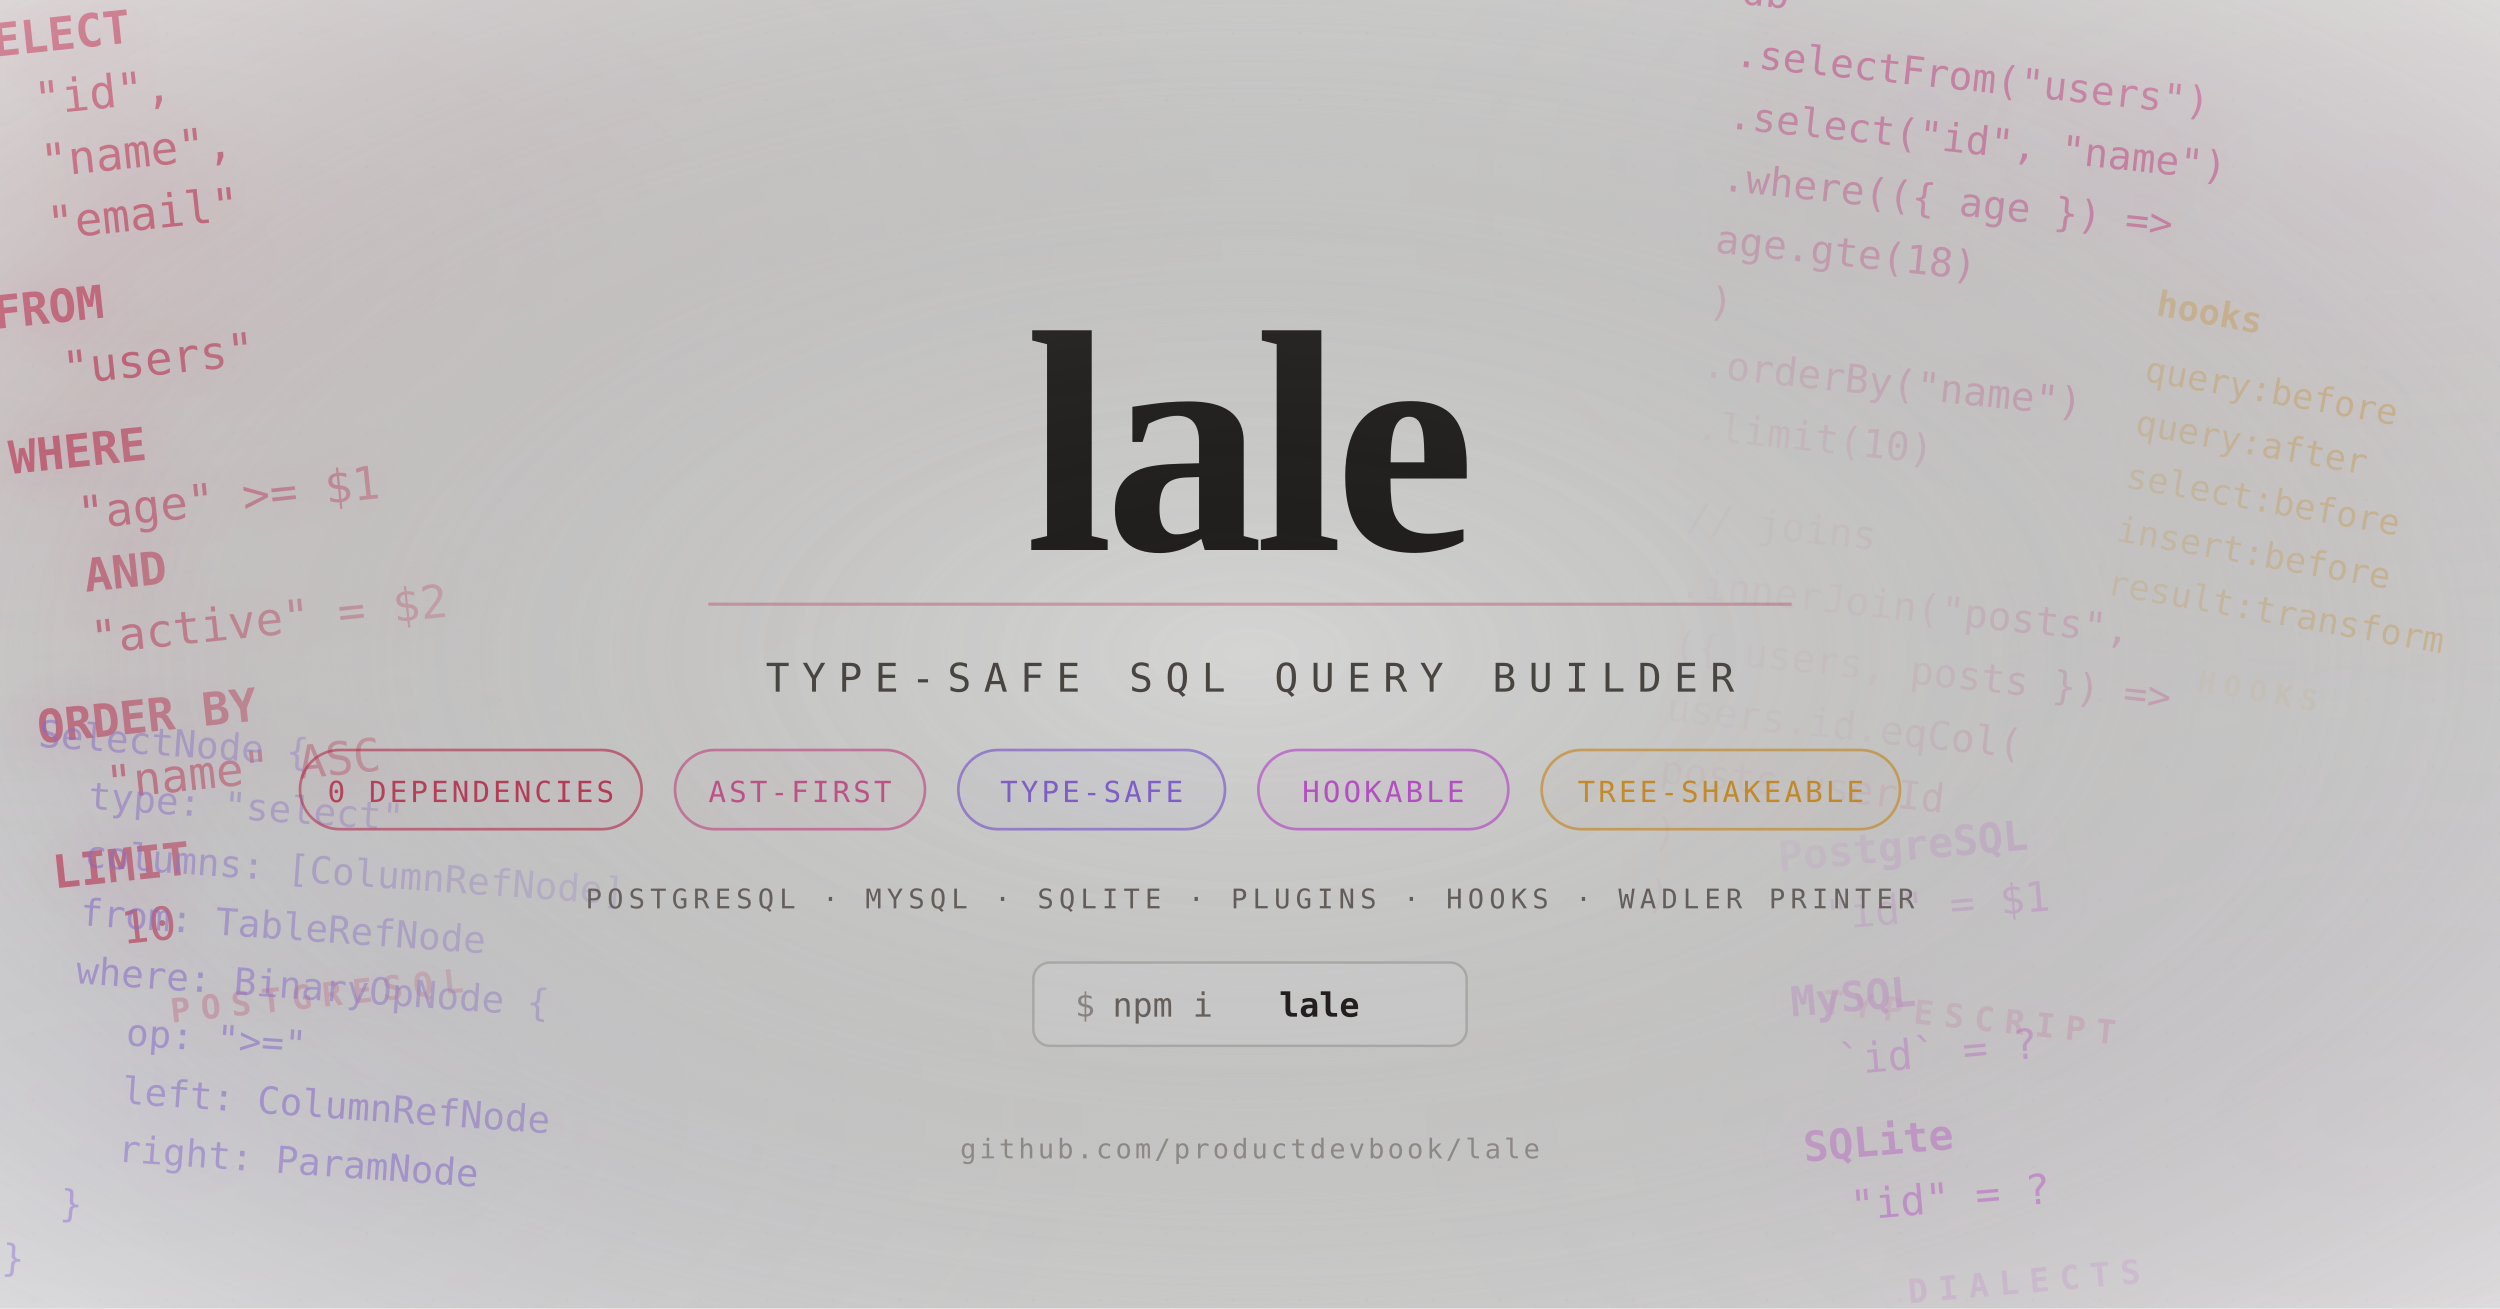
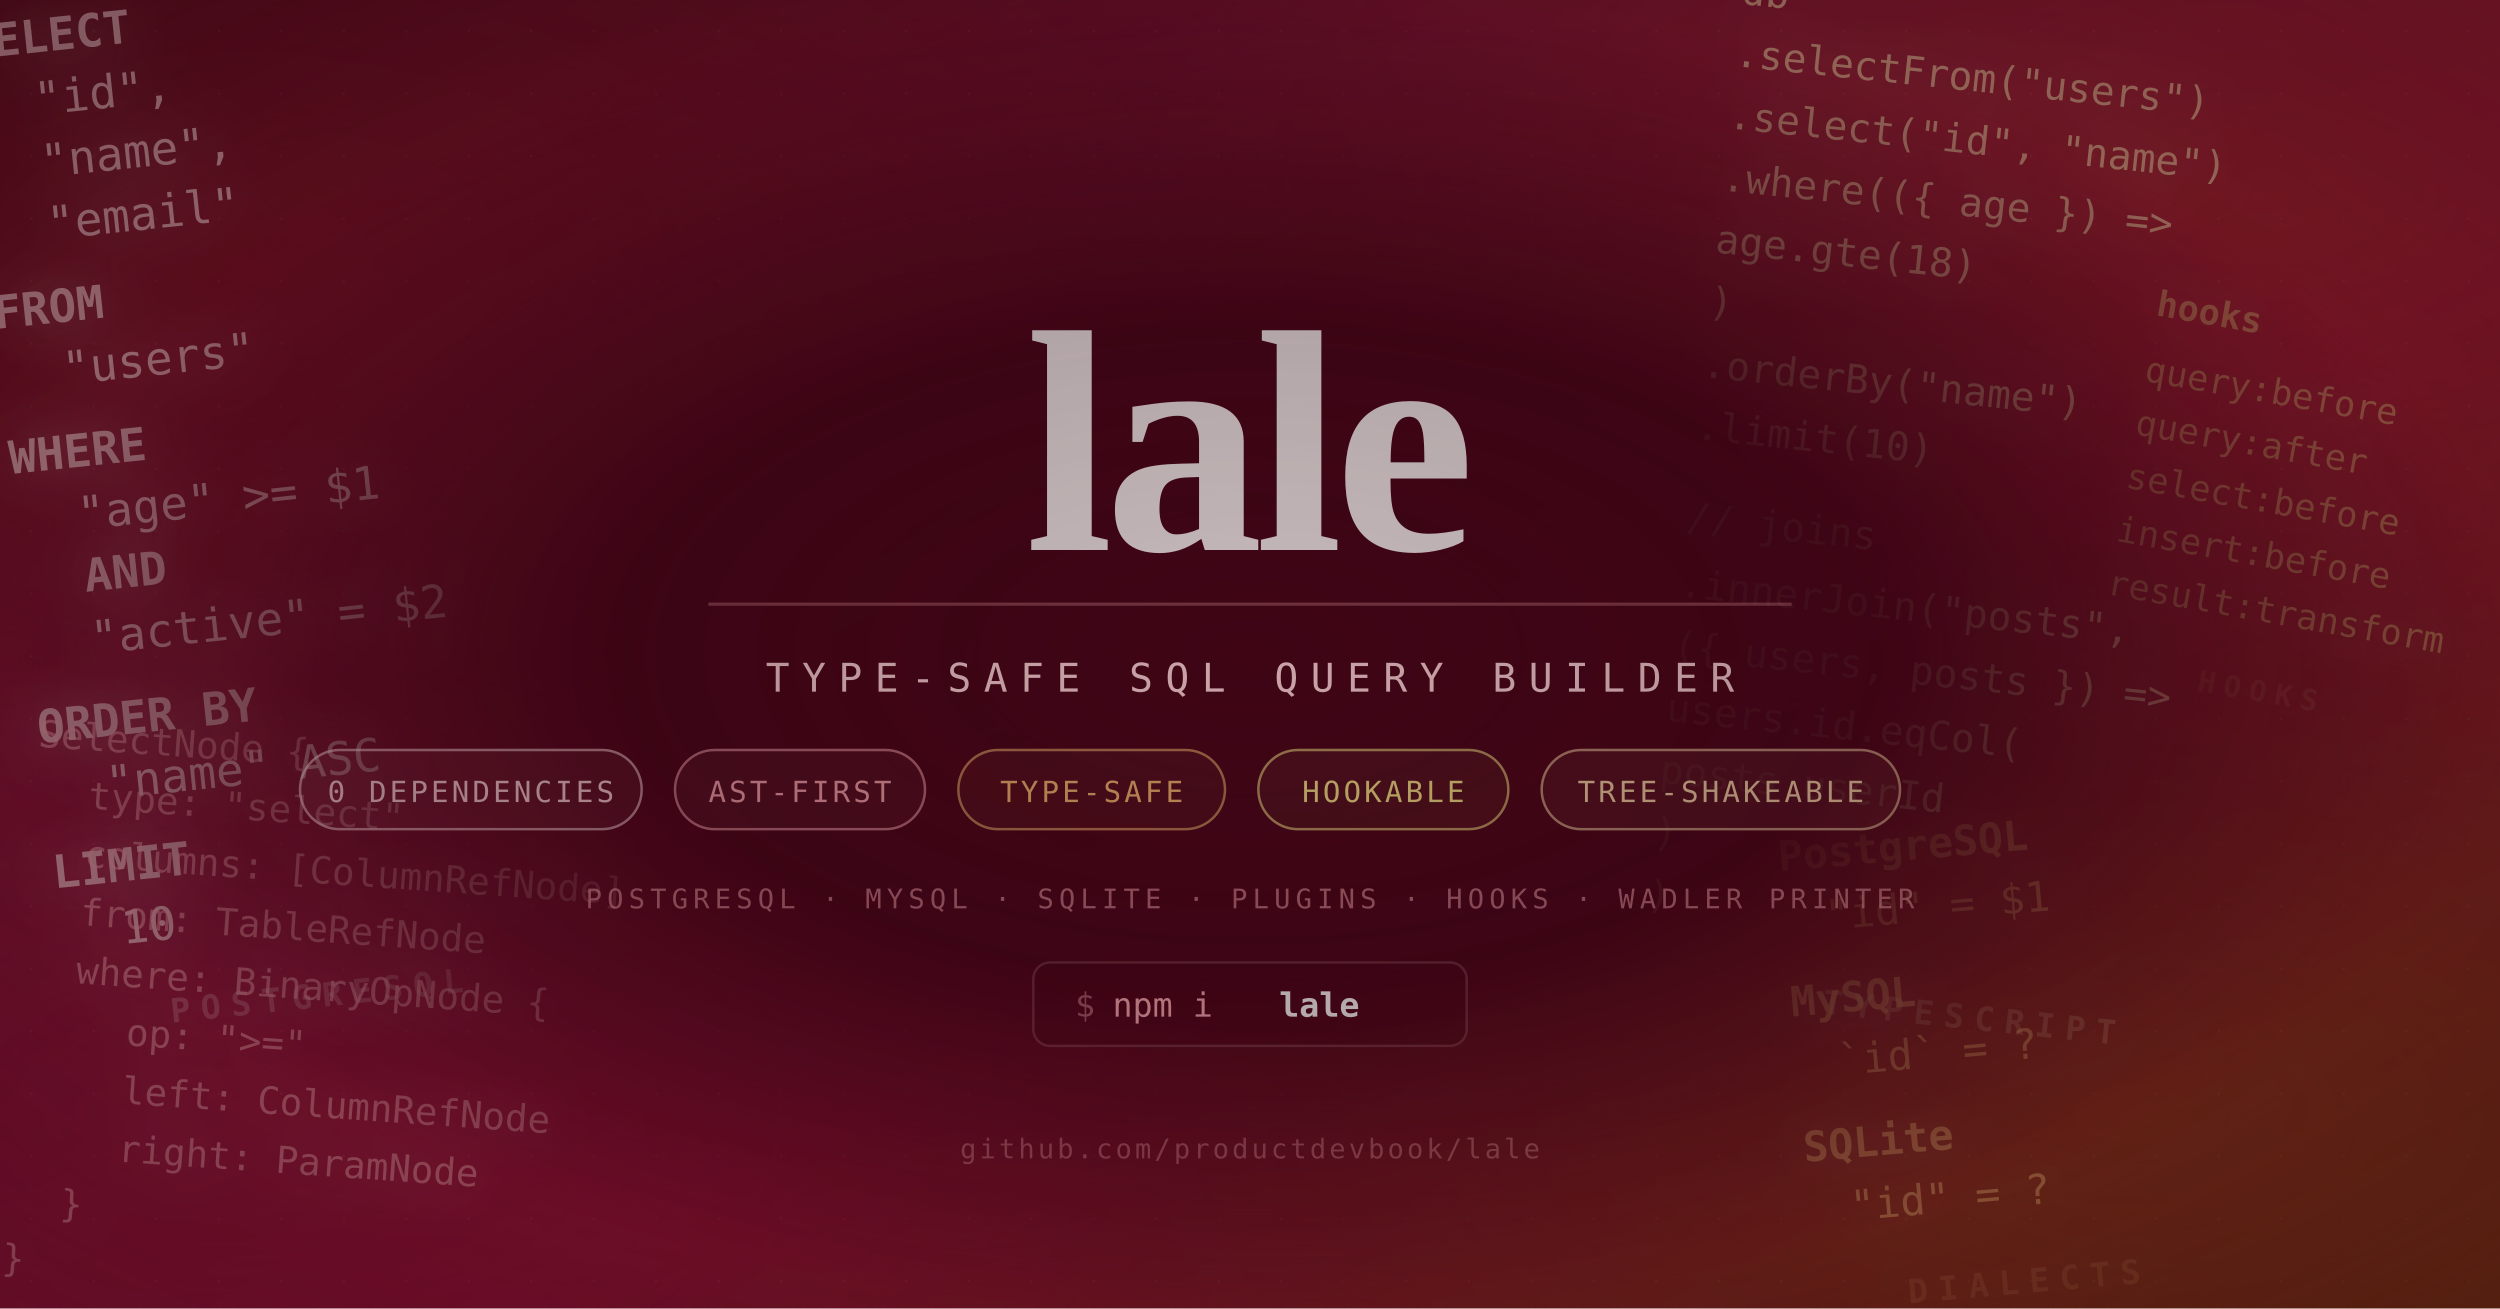
<svg xmlns="http://www.w3.org/2000/svg" viewBox="0 0 1200 628" width="1200" height="628">
  <defs>
    <filter id="grain">
      <feTurbulence type="fractalNoise" baseFrequency="0.65" numOctaves="3" stitchTiles="stitch" />
      <feColorMatrix type="saturate" values="0" />
      <feBlend in="SourceGraphic" mode="overlay" result="blend" />
      <feComponentTransfer>
-         <feFuncA type="linear" slope="0.04" />
+         <feFuncA type="linear" slope="0.05" />
      </feComponentTransfer>
      <feBlend in="SourceGraphic" mode="normal" />
    </filter>
+     <filter id="glow-crimson" x="-50%" y="-50%" width="200%" height="200%">
+       <feGaussianBlur stdDeviation="14" result="blur" />
+       <feFlood flood-color="#fef2f2" flood-opacity="0.5" />
+       <feComposite in2="blur" operator="in" />
+       <feMerge>
+         <feMergeNode />
+         <feMergeNode in="SourceGraphic" />
+       </feMerge>
+     </filter>
+     <filter id="glow-amber" x="-50%" y="-50%" width="200%" height="200%">
+       <feGaussianBlur stdDeviation="12" result="blur" />
+       <feFlood flood-color="#fffbeb" flood-opacity="0.4" />
+       <feComposite in2="blur" operator="in" />
+       <feMerge>
+         <feMergeNode />
+         <feMergeNode in="SourceGraphic" />
+       </feMerge>
+     </filter>
    <filter id="glow-rose" x="-50%" y="-50%" width="200%" height="200%">
-       <feGaussianBlur stdDeviation="14" result="blur" />
-       <feFlood flood-color="#e11d48" flood-opacity="0.35" />
-       <feComposite in2="blur" operator="in" />
-       <feMerge>
-         <feMergeNode />
-         <feMergeNode in="SourceGraphic" />
-       </feMerge>
-     </filter>
-     <filter id="glow-pink" x="-50%" y="-50%" width="200%" height="200%">
      <feGaussianBlur stdDeviation="12" result="blur" />
-       <feFlood flood-color="#ec4899" flood-opacity="0.3" />
-       <feComposite in2="blur" operator="in" />
-       <feMerge>
-         <feMergeNode />
-         <feMergeNode in="SourceGraphic" />
-       </feMerge>
-     </filter>
-     <filter id="glow-violet" x="-50%" y="-50%" width="200%" height="200%">
-       <feGaussianBlur stdDeviation="12" result="blur" />
-       <feFlood flood-color="#8b5cf6" flood-opacity="0.3" />
-       <feComposite in2="blur" operator="in" />
-       <feMerge>
-         <feMergeNode />
-         <feMergeNode in="SourceGraphic" />
-       </feMerge>
-     </filter>
-     <filter id="glow-fuchsia" x="-50%" y="-50%" width="200%" height="200%">
+       <feFlood flood-color="#fff1f2" flood-opacity="0.4" />
+       <feComposite in2="blur" operator="in" />
+       <feMerge>
+         <feMergeNode />
+         <feMergeNode in="SourceGraphic" />
+       </feMerge>
+     </filter>
+     <filter id="glow-orange" x="-50%" y="-50%" width="200%" height="200%">
      <feGaussianBlur stdDeviation="10" result="blur" />
-       <feFlood flood-color="#d946ef" flood-opacity="0.25" />
-       <feComposite in2="blur" operator="in" />
-       <feMerge>
-         <feMergeNode />
-         <feMergeNode in="SourceGraphic" />
-       </feMerge>
-     </filter>
-     <filter id="glow-amber" x="-50%" y="-50%" width="200%" height="200%">
+       <feFlood flood-color="#fff7ed" flood-opacity="0.35" />
+       <feComposite in2="blur" operator="in" />
+       <feMerge>
+         <feMergeNode />
+         <feMergeNode in="SourceGraphic" />
+       </feMerge>
+     </filter>
+     <filter id="glow-yellow" x="-50%" y="-50%" width="200%" height="200%">
      <feGaussianBlur stdDeviation="10" result="blur" />
-       <feFlood flood-color="#f59e0b" flood-opacity="0.25" />
-       <feComposite in2="blur" operator="in" />
-       <feMerge>
-         <feMergeNode />
-         <feMergeNode in="SourceGraphic" />
-       </feMerge>
-     </filter>
-     <radialGradient id="ambientRose" cx="0.05" cy="0.2" r="0.45">
-       <stop offset="0%" stop-color="#e11d48" stop-opacity="0.08" />
-       <stop offset="100%" stop-color="#e11d48" stop-opacity="0" />
-     </radialGradient>
-     <radialGradient id="ambientPink" cx="0.95" cy="0.15" r="0.4">
-       <stop offset="0%" stop-color="#ec4899" stop-opacity="0.06" />
-       <stop offset="100%" stop-color="#ec4899" stop-opacity="0" />
-     </radialGradient>
-     <radialGradient id="ambientViolet" cx="0.05" cy="0.85" r="0.4">
-       <stop offset="0%" stop-color="#8b5cf6" stop-opacity="0.05" />
-       <stop offset="100%" stop-color="#8b5cf6" stop-opacity="0" />
-     </radialGradient>
-     <radialGradient id="ambientFuchsia" cx="0.95" cy="0.85" r="0.4">
-       <stop offset="0%" stop-color="#d946ef" stop-opacity="0.04" />
-       <stop offset="100%" stop-color="#d946ef" stop-opacity="0" />
+       <feFlood flood-color="#fefce8" flood-opacity="0.3" />
+       <feComposite in2="blur" operator="in" />
+       <feMerge>
+         <feMergeNode />
+         <feMergeNode in="SourceGraphic" />
+       </feMerge>
+     </filter>
+     <linearGradient id="tulipBg" x1="0" y1="0" x2="1" y2="1">
+       <stop offset="0%" stop-color="#4c0519" />
+       <stop offset="30%" stop-color="#881337" />
+       <stop offset="60%" stop-color="#9f1239" />
+       <stop offset="100%" stop-color="#7c2d12" />
+     </linearGradient>
+     <radialGradient id="warmRed" cx="0.1" cy="0.2" r="0.5">
+       <stop offset="0%" stop-color="#dc2626" stop-opacity="0.25" />
+       <stop offset="100%" stop-color="#dc2626" stop-opacity="0" />
+     </radialGradient>
+     <radialGradient id="warmOrange" cx="0.9" cy="0.15" r="0.45">
+       <stop offset="0%" stop-color="#ea580c" stop-opacity="0.2" />
+       <stop offset="100%" stop-color="#ea580c" stop-opacity="0" />
+     </radialGradient>
+     <radialGradient id="warmYellow" cx="0.85" cy="0.85" r="0.4">
+       <stop offset="0%" stop-color="#ca8a04" stop-opacity="0.15" />
+       <stop offset="100%" stop-color="#ca8a04" stop-opacity="0" />
+     </radialGradient>
+     <radialGradient id="deepRose" cx="0.1" cy="0.85" r="0.4">
+       <stop offset="0%" stop-color="#be123c" stop-opacity="0.18" />
+       <stop offset="100%" stop-color="#be123c" stop-opacity="0" />
    </radialGradient>
    <radialGradient id="centerBackdrop" cx="0.5" cy="0.5" r="0.5">
-       <stop offset="0%" stop-color="#fafaf9" stop-opacity="0.97" />
-       <stop offset="50%" stop-color="#fafaf9" stop-opacity="0.92" />
-       <stop offset="75%" stop-color="#fafaf9" stop-opacity="0.5" />
-       <stop offset="100%" stop-color="#fafaf9" stop-opacity="0" />
-     </radialGradient>
-     <pattern id="dotGrid" width="32" height="32" patternUnits="userSpaceOnUse">
-       <circle cx="16" cy="16" r="0.7" fill="#d4d4d4" opacity="0.4" />
+       <stop offset="0%" stop-color="#4c0519" stop-opacity="0.97" />
+       <stop offset="50%" stop-color="#4c0519" stop-opacity="0.9" />
+       <stop offset="75%" stop-color="#4c0519" stop-opacity="0.45" />
+       <stop offset="100%" stop-color="#4c0519" stop-opacity="0" />
+     </radialGradient>
+     <pattern id="dotGrid" width="30" height="30" patternUnits="userSpaceOnUse">
+       <circle cx="15" cy="15" r="0.6" fill="#fecdd3" opacity="0.12" />
    </pattern>
    <radialGradient id="vignetteGrad" cx="0.5" cy="0.5" r="0.75">
      <stop offset="0%" stop-color="transparent" />
-       <stop offset="100%" stop-color="#fafaf9" />
+       <stop offset="100%" stop-color="#2d0a16" />
    </radialGradient>
  </defs>
-   <rect width="1200" height="628" fill="#fafaf9" />
-   <rect width="1200" height="628" fill="url(#ambientRose)" />
-   <rect width="1200" height="628" fill="url(#ambientPink)" />
-   <rect width="1200" height="628" fill="url(#ambientViolet)" />
-   <rect width="1200" height="628" fill="url(#ambientFuchsia)" />
-   <rect width="1200" height="628" fill="url(#dotGrid)" opacity="0.5" />
-   <g transform="translate(-30, -30) rotate(-6, 200, 200)" filter="url(#glow-rose)" opacity="0.7">
-     <text font-family="'SF Mono','Fira Code',monospace" font-size="22" fill="#e11d48">
+   <rect width="1200" height="628" fill="url(#tulipBg)" />
+   <rect width="1200" height="628" fill="url(#warmRed)" />
+   <rect width="1200" height="628" fill="url(#warmOrange)" />
+   <rect width="1200" height="628" fill="url(#warmYellow)" />
+   <rect width="1200" height="628" fill="url(#deepRose)" />
+   <rect width="1200" height="628" fill="url(#dotGrid)" opacity="0.6" />
+   <g transform="translate(-30, -30) rotate(-6, 200, 200)" filter="url(#glow-crimson)" opacity="0.75">
+     <text font-family="'SF Mono','Fira Code',monospace" font-size="22" fill="#fecdd3">
      <tspan x="30" y="40" font-weight="bold">SELECT</tspan>
      <tspan x="60" y="70">"id",</tspan>
      <tspan x="60" y="100">"name",</tspan>
      <tspan x="60" y="130">"email"</tspan>
      <tspan x="30" y="170" font-weight="bold">FROM</tspan>
      <tspan x="60" y="200">"users"</tspan>
      <tspan x="30" y="240" font-weight="bold">WHERE</tspan>
      <tspan x="60" y="270">"age" &gt;= $1</tspan>
      <tspan x="60" y="300" font-weight="bold">AND</tspan>
      <tspan x="60" y="330">"active" = $2</tspan>
      <tspan x="30" y="370" font-weight="bold">ORDER BY</tspan>
      <tspan x="60" y="400">"name" ASC</tspan>
      <tspan x="30" y="440" font-weight="bold">LIMIT</tspan>
      <tspan x="60" y="470">10</tspan>
    </text>
-     <text x="150" y="510" text-anchor="middle" fill="#e11d48" opacity="0.4" font-family="'SF Mono','Fira Code',monospace" font-size="16" font-weight="bold" letter-spacing="5">POSTGRESQL</text>
-   </g>
-   <g transform="translate(820, -40) rotate(6, 200, 200)" filter="url(#glow-pink)" opacity="0.65">
-     <text font-family="'SF Mono','Fira Code',monospace" font-size="19" fill="#ec4899">
-       <tspan x="0" y="30" opacity="0.5">// type-safe</tspan>
+     <text x="150" y="510" text-anchor="middle" fill="#fecdd3" opacity="0.35" font-family="'SF Mono','Fira Code',monospace" font-size="16" font-weight="bold" letter-spacing="5">POSTGRESQL</text>
+   </g>
+   <g transform="translate(820, -40) rotate(6, 200, 200)" filter="url(#glow-amber)" opacity="0.7">
+     <text font-family="'SF Mono','Fira Code',monospace" font-size="19" fill="#fed7aa">
+       <tspan x="0" y="30" opacity="0.6">// type-safe</tspan>
      <tspan x="0" y="62">db</tspan>
      <tspan x="0" y="92">  .selectFrom("users")</tspan>
      <tspan x="0" y="122">  .select("id", "name")</tspan>
      <tspan x="0" y="152">  .where(({ age }) =&gt;</tspan>
      <tspan x="0" y="182">    age.gte(18)</tspan>
      <tspan x="0" y="212">  )</tspan>
      <tspan x="0" y="242">  .orderBy("name")</tspan>
      <tspan x="0" y="272">  .limit(10)</tspan>
-       <tspan x="0" y="316" opacity="0.5">// joins</tspan>
+       <tspan x="0" y="316" opacity="0.6">// joins</tspan>
      <tspan x="0" y="348">.innerJoin("posts",</tspan>
      <tspan x="0" y="378">  ({ users, posts }) =&gt;</tspan>
      <tspan x="0" y="408">    users.id.eqCol(</tspan>
      <tspan x="0" y="438">      posts.userId</tspan>
      <tspan x="0" y="468">    )</tspan>
      <tspan x="0" y="498">)</tspan>
    </text>
-     <text x="160" y="540" text-anchor="middle" fill="#ec4899" opacity="0.4" font-family="'SF Mono','Fira Code',monospace" font-size="16" font-weight="bold" letter-spacing="5">TYPESCRIPT</text>
-   </g>
-   <g transform="translate(-20, 340) rotate(4, 200, 140)" filter="url(#glow-violet)" opacity="0.55">
-     <text font-family="'SF Mono','Fira Code',monospace" font-size="18" fill="#8b5cf6">
+     <text x="160" y="540" text-anchor="middle" fill="#fed7aa" opacity="0.35" font-family="'SF Mono','Fira Code',monospace" font-size="16" font-weight="bold" letter-spacing="5">TYPESCRIPT</text>
+   </g>
+   <g transform="translate(-20, 340) rotate(4, 200, 140)" filter="url(#glow-rose)" opacity="0.6">
+     <text font-family="'SF Mono','Fira Code',monospace" font-size="18" fill="#fda4af">
      <tspan x="30" y="30">SelectNode {</tspan>
      <tspan x="56" y="58">type: "select"</tspan>
      <tspan x="56" y="86">columns: [ColumnRefNode]</tspan>
      <tspan x="56" y="114">from: TableRefNode</tspan>
      <tspan x="56" y="142">where: BinaryOpNode {</tspan>
      <tspan x="82" y="170">op: "&gt;="</tspan>
      <tspan x="82" y="198">left: ColumnRefNode</tspan>
      <tspan x="82" y="226">right: ParamNode</tspan>
      <tspan x="56" y="254">}</tspan>
      <tspan x="30" y="282">}</tspan>
    </text>
-     <text x="160" y="316" text-anchor="middle" fill="#8b5cf6" opacity="0.35" font-family="'SF Mono','Fira Code',monospace" font-size="16" font-weight="bold" letter-spacing="5">AST</text>
-   </g>
-   <g transform="translate(860, 380) rotate(-5, 160, 100)" filter="url(#glow-fuchsia)" opacity="0.5">
-     <text font-family="'SF Mono','Fira Code',monospace" font-size="20" fill="#d946ef">
+     <text x="160" y="316" text-anchor="middle" fill="#fda4af" opacity="0.3" font-family="'SF Mono','Fira Code',monospace" font-size="16" font-weight="bold" letter-spacing="5">AST</text>
+   </g>
+   <g transform="translate(860, 380) rotate(-5, 160, 100)" filter="url(#glow-orange)" opacity="0.55">
+     <text font-family="'SF Mono','Fira Code',monospace" font-size="20" fill="#fdba74">
      <tspan x="0" y="24" font-weight="bold">PostgreSQL</tspan>
      <tspan x="20" y="54">"id" = $1</tspan>
      <tspan x="0" y="94" font-weight="bold">MySQL</tspan>
      <tspan x="20" y="124">`id` = ?</tspan>
      <tspan x="0" y="164" font-weight="bold">SQLite</tspan>
      <tspan x="20" y="194">"id" = ?</tspan>
    </text>
-     <text x="100" y="236" text-anchor="middle" fill="#d946ef" opacity="0.35" font-family="'SF Mono','Fira Code',monospace" font-size="16" font-weight="bold" letter-spacing="5">DIALECTS</text>
-   </g>
-   <g transform="translate(1020, 140) rotate(10, 80, 100)" filter="url(#glow-amber)" opacity="0.4">
-     <text font-family="'SF Mono','Fira Code',monospace" font-size="17" fill="#f59e0b">
+     <text x="100" y="236" text-anchor="middle" fill="#fdba74" opacity="0.3" font-family="'SF Mono','Fira Code',monospace" font-size="16" font-weight="bold" letter-spacing="5">DIALECTS</text>
+   </g>
+   <g transform="translate(1020, 140) rotate(10, 80, 100)" filter="url(#glow-yellow)" opacity="0.45">
+     <text font-family="'SF Mono','Fira Code',monospace" font-size="17" fill="#fde68a">
      <tspan x="0" y="24" font-weight="bold">hooks</tspan>
      <tspan x="0" y="56">query:before</tspan>
      <tspan x="0" y="82">query:after</tspan>
      <tspan x="0" y="108">select:before</tspan>
      <tspan x="0" y="134">insert:before</tspan>
      <tspan x="0" y="160">result:transform</tspan>
    </text>
-     <text x="80" y="198" text-anchor="middle" fill="#f59e0b" opacity="0.3" font-family="'SF Mono','Fira Code',monospace" font-size="14" font-weight="bold" letter-spacing="4">HOOKS</text>
+     <text x="80" y="198" text-anchor="middle" fill="#fde68a" opacity="0.25" font-family="'SF Mono','Fira Code',monospace" font-size="14" font-weight="bold" letter-spacing="4">HOOKS</text>
  </g>
  <rect width="1200" height="628" fill="url(#centerBackdrop)" />
-   <text x="600" y="264" text-anchor="middle" fill="#1c1917" font-family="'Georgia','Playfair Display','Times New Roman',serif" font-size="152" font-weight="bold" letter-spacing="-4" opacity="0.95">lale</text>
-   <line x1="340" y1="290" x2="860" y2="290" stroke="#e11d48" stroke-width="1.5" opacity="0.3" />
-   <text x="600" y="332" text-anchor="middle" fill="#57534e" font-family="'SF Mono','Fira Code','Menlo',monospace" font-size="19" letter-spacing="6">TYPE-SAFE SQL QUERY BUILDER</text>
+   <text x="600" y="264" text-anchor="middle" fill="#fff1f2" font-family="'Georgia','Playfair Display','Times New Roman',serif" font-size="152" font-weight="bold" letter-spacing="-4" opacity="0.97">lale</text>
+   <line x1="340" y1="290" x2="860" y2="290" stroke="#fda4af" stroke-width="1.5" opacity="0.35" />
+   <text x="600" y="332" text-anchor="middle" fill="#fecdd3" font-family="'SF Mono','Fira Code','Menlo',monospace" font-size="19" letter-spacing="6">TYPE-SAFE SQL QUERY BUILDER</text>
  <g font-family="'SF Mono','Fira Code','Menlo',monospace" font-size="14" letter-spacing="1.5">
    <g transform="translate(144, 360)">
-       <rect x="0" y="0" width="164" height="38" rx="19" fill="#e11d4808" stroke="#e11d48" stroke-width="1.3" opacity="0.6" />
-       <text x="82" y="25" text-anchor="middle" fill="#e11d48" opacity="0.85">0 DEPENDENCIES</text>
+       <rect x="0" y="0" width="164" height="38" rx="19" fill="#fecdd315" stroke="#fecdd3" stroke-width="1.2" opacity="0.6" />
+       <text x="82" y="25" text-anchor="middle" fill="#fecdd3" opacity="0.9">0 DEPENDENCIES</text>
    </g>
    <g transform="translate(324, 360)">
-       <rect x="0" y="0" width="120" height="38" rx="19" fill="#ec489908" stroke="#ec4899" stroke-width="1.3" opacity="0.6" />
-       <text x="60" y="25" text-anchor="middle" fill="#ec4899" opacity="0.85">AST-FIRST</text>
+       <rect x="0" y="0" width="120" height="38" rx="19" fill="#fda4af15" stroke="#fda4af" stroke-width="1.2" opacity="0.6" />
+       <text x="60" y="25" text-anchor="middle" fill="#fda4af" opacity="0.9">AST-FIRST</text>
    </g>
    <g transform="translate(460, 360)">
-       <rect x="0" y="0" width="128" height="38" rx="19" fill="#8b5cf608" stroke="#8b5cf6" stroke-width="1.3" opacity="0.6" />
-       <text x="64" y="25" text-anchor="middle" fill="#8b5cf6" opacity="0.85">TYPE-SAFE</text>
+       <rect x="0" y="0" width="128" height="38" rx="19" fill="#fdba7415" stroke="#fdba74" stroke-width="1.2" opacity="0.6" />
+       <text x="64" y="25" text-anchor="middle" fill="#fdba74" opacity="0.9">TYPE-SAFE</text>
    </g>
    <g transform="translate(604, 360)">
-       <rect x="0" y="0" width="120" height="38" rx="19" fill="#d946ef08" stroke="#d946ef" stroke-width="1.3" opacity="0.6" />
-       <text x="60" y="25" text-anchor="middle" fill="#d946ef" opacity="0.85">HOOKABLE</text>
+       <rect x="0" y="0" width="120" height="38" rx="19" fill="#fde68a15" stroke="#fde68a" stroke-width="1.2" opacity="0.6" />
+       <text x="60" y="25" text-anchor="middle" fill="#fde68a" opacity="0.9">HOOKABLE</text>
    </g>
    <g transform="translate(740, 360)">
-       <rect x="0" y="0" width="172" height="38" rx="19" fill="#f59e0b08" stroke="#f59e0b" stroke-width="1.3" opacity="0.6" />
-       <text x="86" y="25" text-anchor="middle" fill="#f59e0b" opacity="0.85">TREE-SHAKEABLE</text>
-     </g>
-   </g>
-   <text x="600" y="436" text-anchor="middle" fill="#78716c" font-family="'SF Mono','Fira Code',monospace" font-size="13" letter-spacing="2.5">POSTGRESQL · MYSQL · SQLITE · PLUGINS · HOOKS · WADLER PRINTER</text>
+       <rect x="0" y="0" width="172" height="38" rx="19" fill="#fed7aa15" stroke="#fed7aa" stroke-width="1.2" opacity="0.6" />
+       <text x="86" y="25" text-anchor="middle" fill="#fed7aa" opacity="0.9">TREE-SHAKEABLE</text>
+     </g>
+   </g>
+   <text x="600" y="436" text-anchor="middle" fill="#fda4af" opacity="0.6" font-family="'SF Mono','Fira Code',monospace" font-size="13" letter-spacing="2.5">POSTGRESQL · MYSQL · SQLITE · PLUGINS · HOOKS · WADLER PRINTER</text>
  <g transform="translate(496, 462)">
-     <rect x="0" y="0" width="208" height="40" rx="8" fill="#ffffff" stroke="#d6d3d1" stroke-width="1.2" />
-     <text x="20" y="26" fill="#a8a29e" font-family="'SF Mono','Fira Code',monospace" font-size="16">$</text>
-     <text x="38" y="26" fill="#78716c" font-family="'SF Mono','Fira Code',monospace" font-size="16"> npm i </text>
-     <text x="118" y="26" fill="#1c1917" font-family="'SF Mono','Fira Code',monospace" font-size="16" font-weight="bold">lale</text>
-   </g>
-   <text x="600" y="556" text-anchor="middle" fill="#a8a29e" font-family="'SF Mono','Fira Code',monospace" font-size="13" letter-spacing="1.5">github.com/productdevbook/lale</text>
-   <rect width="1200" height="628" filter="url(#grain)" opacity="0.15" />
-   <rect width="1200" height="628" fill="url(#vignetteGrad)" opacity="0.4" />
+     <rect x="0" y="0" width="208" height="40" rx="8" fill="#4c051940" stroke="#fecdd330" stroke-width="1.2" />
+     <text x="20" y="26" fill="#fda4af80" font-family="'SF Mono','Fira Code',monospace" font-size="16">$</text>
+     <text x="38" y="26" fill="#fda4af" font-family="'SF Mono','Fira Code',monospace" font-size="16"> npm i </text>
+     <text x="118" y="26" fill="#fff1f2" font-family="'SF Mono','Fira Code',monospace" font-size="16" font-weight="bold">lale</text>
+   </g>
+   <text x="600" y="556" text-anchor="middle" fill="#fda4af" opacity="0.45" font-family="'SF Mono','Fira Code',monospace" font-size="13" letter-spacing="1.5">github.com/productdevbook/lale</text>
+   <rect width="1200" height="628" filter="url(#grain)" opacity="0.2" />
+   <rect width="1200" height="628" fill="url(#vignetteGrad)" opacity="0.35" />
</svg>
